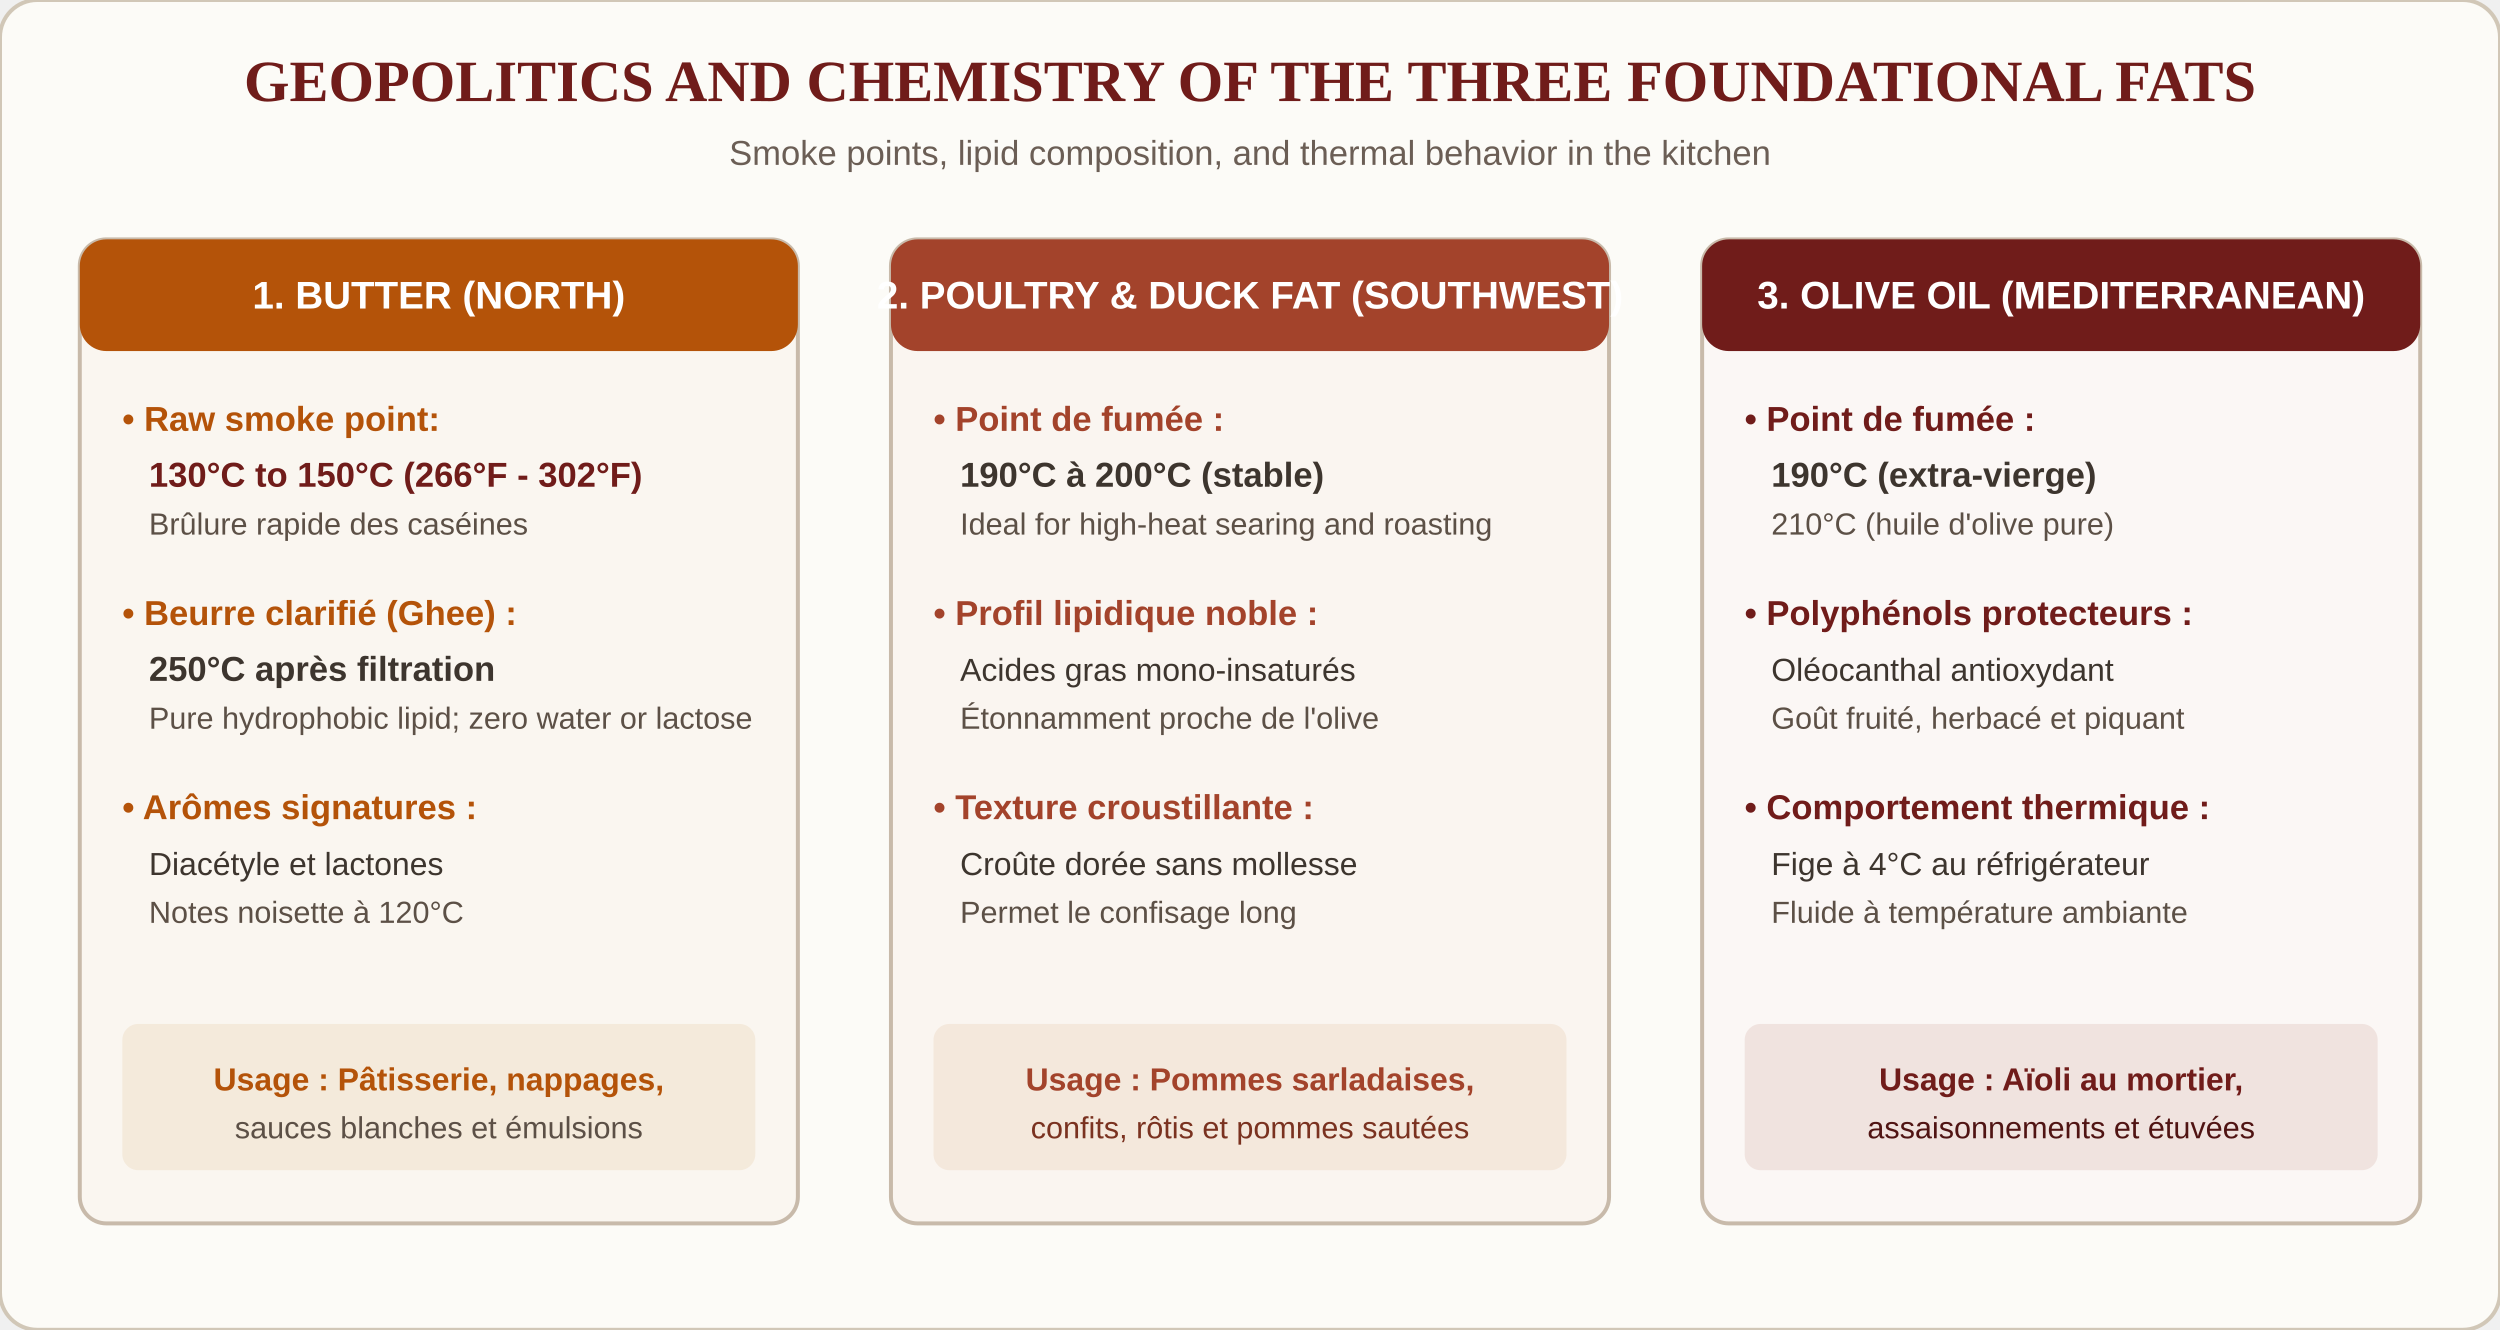
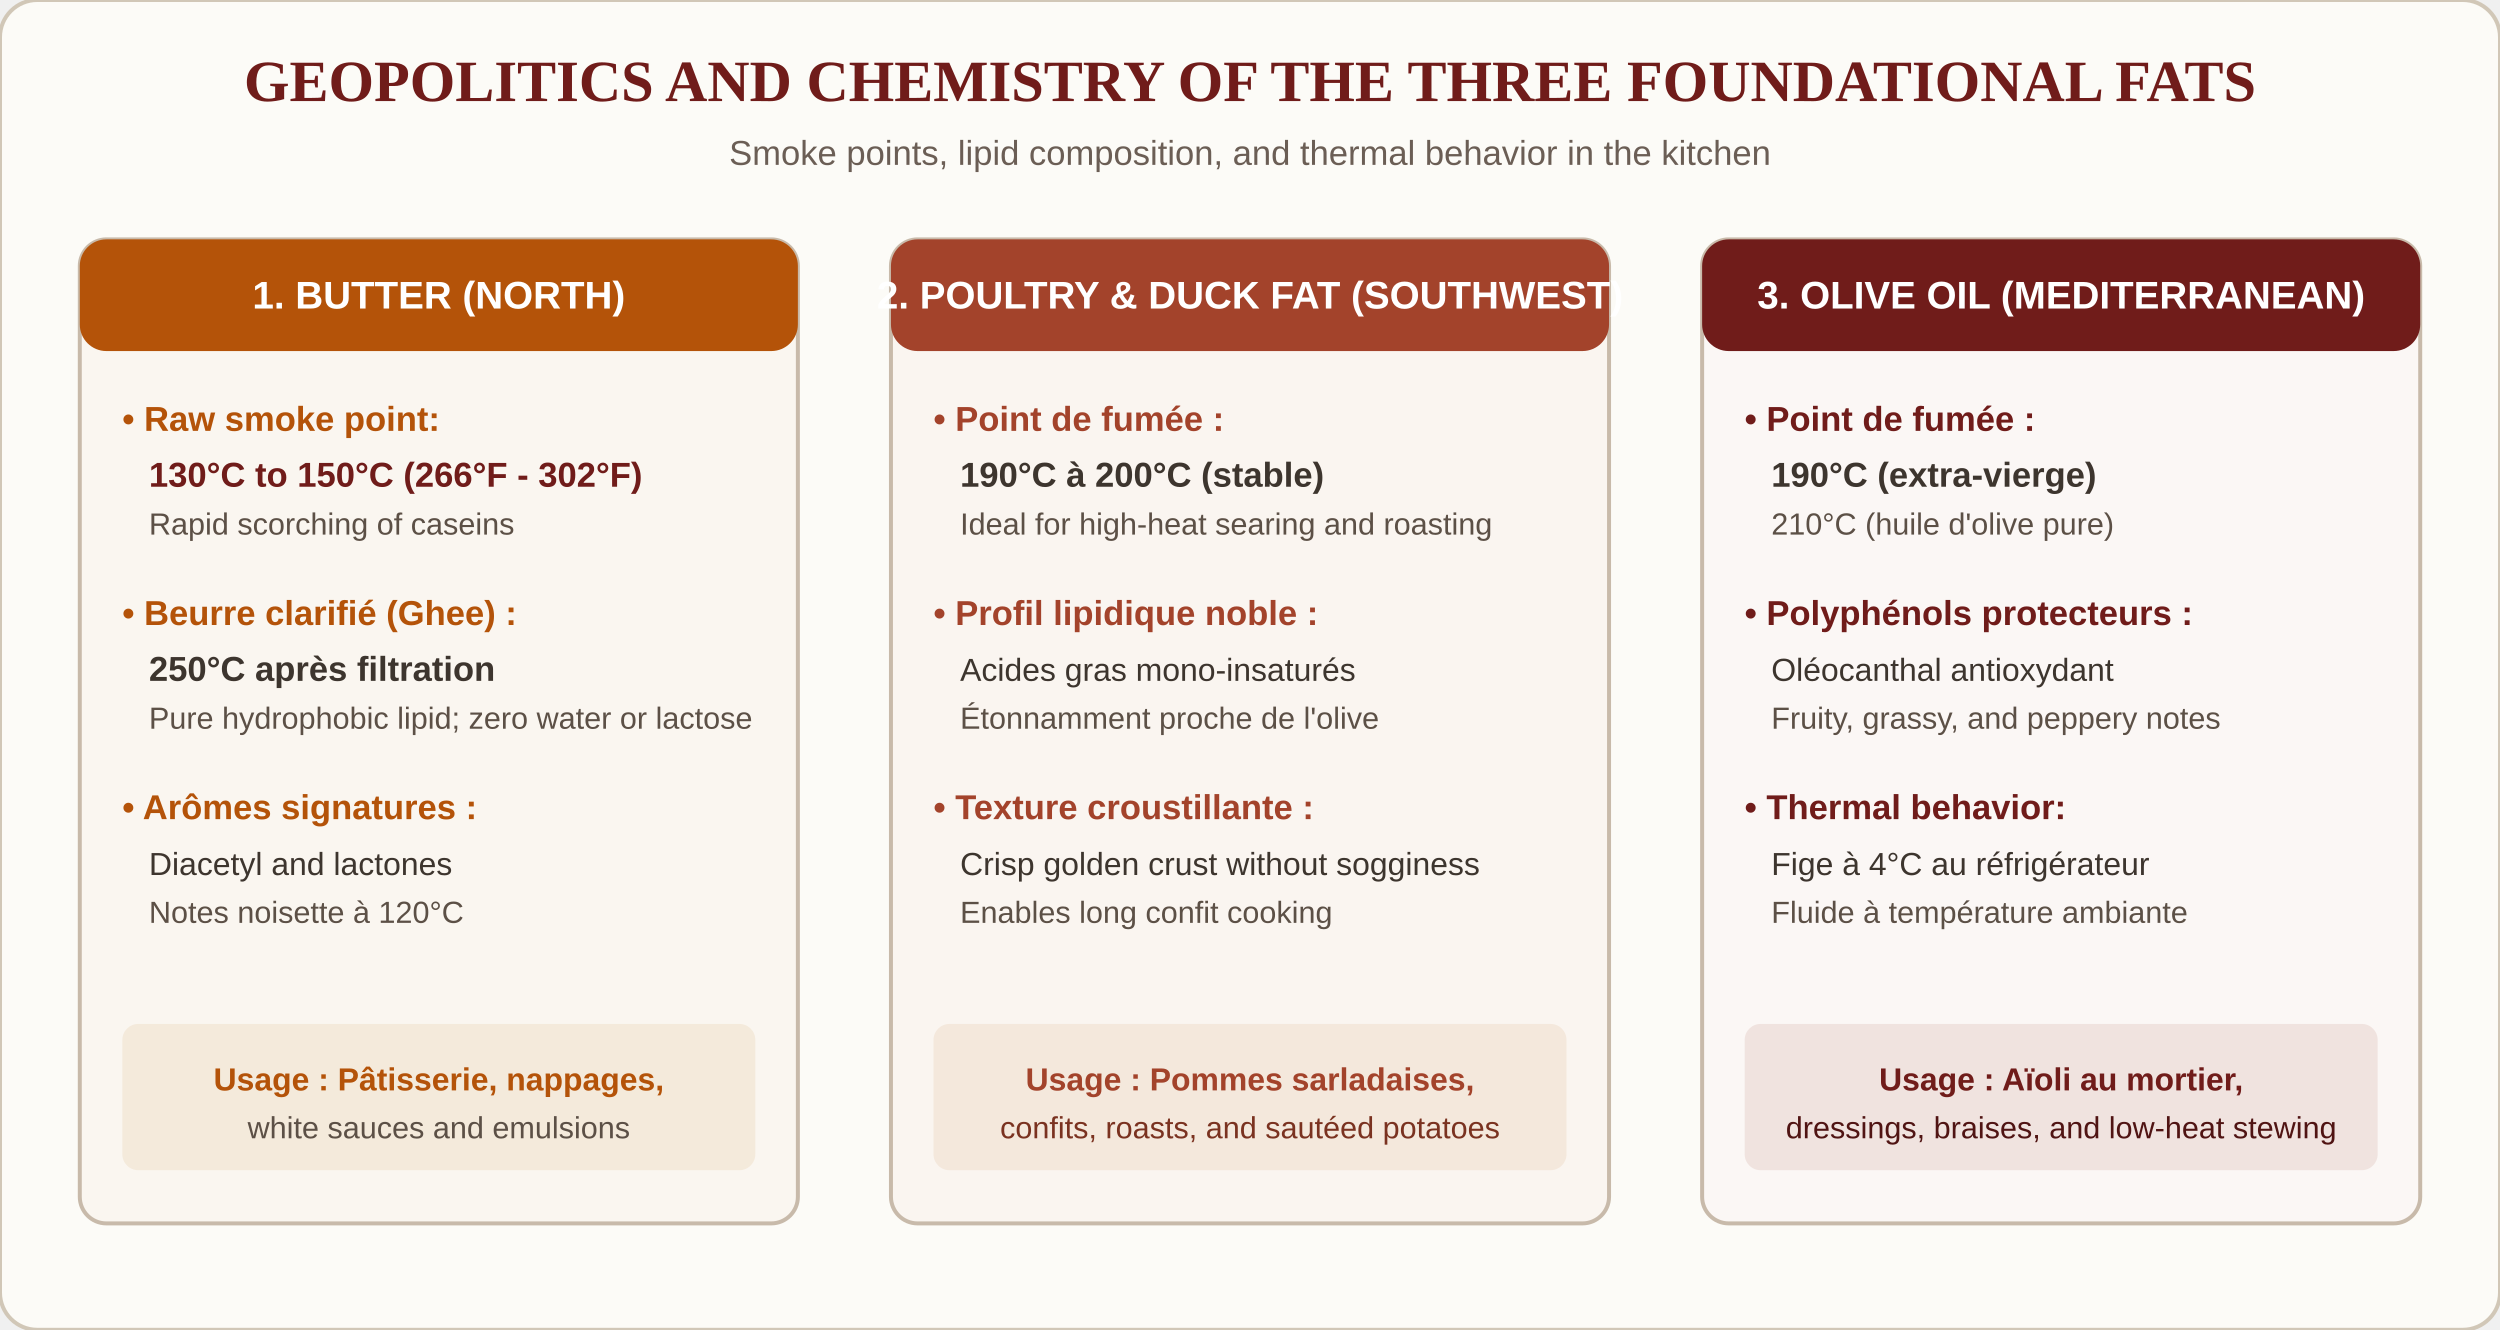
<svg xmlns="http://www.w3.org/2000/svg" viewBox="0 0 940 500" width="100%" height="100%">
  <rect width="940" height="500" rx="14" fill="#FCFBF7" stroke="#D1C7B7" stroke-width="1.5" />
  <text x="470" y="38" font-family="Liberation Serif, Georgia, serif" font-size="22" font-weight="bold" fill="#701C1A" text-anchor="middle">GEOPOLITICS AND CHEMISTRY OF THE THREE FOUNDATIONAL FATS</text>
  <text x="470" y="62" font-family="Liberation Sans, Arial, sans-serif" font-size="13" fill="#6B5E55" text-anchor="middle">Smoke points, lipid composition, and thermal behavior in the kitchen</text>
  <g transform="translate(30, 90)">
    <rect width="270" height="370" rx="10" fill="#FAF6F0" stroke="#C8BAAA" stroke-width="1.5" />
    <rect width="270" height="42" rx="10" fill="#B45309" />
    <text x="135" y="26" font-family="Liberation Sans, Arial, sans-serif" font-size="14.5" font-weight="bold" fill="#FFFFFF" text-anchor="middle">1. BUTTER (NORTH)</text>
    <text x="16" y="72" font-family="Liberation Sans, Arial, sans-serif" font-size="13" font-weight="bold" fill="#B45309">• Raw smoke point:</text>
    <text x="26" y="93" font-family="Liberation Sans, Arial, sans-serif" font-size="13" font-weight="bold" fill="#701C1A">130°C to 150°C (266°F - 302°F)</text>
-     <text x="26" y="111" font-family="Liberation Sans, Arial, sans-serif" font-size="11.5" fill="#5C5046">Brûlure rapide des caséines</text>
+     <text x="26" y="111" font-family="Liberation Sans, Arial, sans-serif" font-size="11.5" fill="#5C5046">Rapid scorching of caseins</text>
    <text x="16" y="145" font-family="Liberation Sans, Arial, sans-serif" font-size="13" font-weight="bold" fill="#B45309">• Beurre clarifié (Ghee) :</text>
    <text x="26" y="166" font-family="Liberation Sans, Arial, sans-serif" font-size="13" font-weight="bold" fill="#3D352E">250°C après filtration</text>
    <text x="26" y="184" font-family="Liberation Sans, Arial, sans-serif" font-size="11.5" fill="#5C5046">Pure hydrophobic lipid; zero water or lactose</text>
    <text x="16" y="218" font-family="Liberation Sans, Arial, sans-serif" font-size="13" font-weight="bold" fill="#B45309">• Arômes signatures :</text>
-     <text x="26" y="239" font-family="Liberation Sans, Arial, sans-serif" font-size="12" fill="#3D352E">Diacétyle et lactones</text>
+     <text x="26" y="239" font-family="Liberation Sans, Arial, sans-serif" font-size="12" fill="#3D352E">Diacetyl and lactones</text>
    <text x="26" y="257" font-family="Liberation Sans, Arial, sans-serif" font-size="11.5" fill="#5C5046">Notes noisette à 120°C</text>
    <rect x="16" y="295" width="238" height="55" rx="6" fill="#F4EADB" />
    <text x="135" y="320" font-family="Liberation Sans, Arial, sans-serif" font-size="12" font-weight="bold" fill="#B45309" text-anchor="middle">Usage : Pâtisserie, nappages,</text>
-     <text x="135" y="338" font-family="Liberation Sans, Arial, sans-serif" font-size="11.5" fill="#5C5046" text-anchor="middle">sauces blanches et émulsions</text>
+     <text x="135" y="338" font-family="Liberation Sans, Arial, sans-serif" font-size="11.5" fill="#5C5046" text-anchor="middle">white sauces and emulsions</text>
  </g>
  <g transform="translate(335, 90)">
    <rect width="270" height="370" rx="10" fill="#FAF5F0" stroke="#C8BAAA" stroke-width="1.5" />
    <rect width="270" height="42" rx="10" fill="#A3432B" />
    <text x="135" y="26" font-family="Liberation Sans, Arial, sans-serif" font-size="14.5" font-weight="bold" fill="#FFFFFF" text-anchor="middle">2. POULTRY &amp; DUCK FAT (SOUTHWEST)</text>
    <text x="16" y="72" font-family="Liberation Sans, Arial, sans-serif" font-size="13" font-weight="bold" fill="#A3432B">• Point de fumée :</text>
    <text x="26" y="93" font-family="Liberation Sans, Arial, sans-serif" font-size="13" font-weight="bold" fill="#3D352E">190°C à 200°C (stable)</text>
    <text x="26" y="111" font-family="Liberation Sans, Arial, sans-serif" font-size="11.5" fill="#5C5046">Ideal for high-heat searing and roasting</text>
    <text x="16" y="145" font-family="Liberation Sans, Arial, sans-serif" font-size="13" font-weight="bold" fill="#A3432B">• Profil lipidique noble :</text>
    <text x="26" y="166" font-family="Liberation Sans, Arial, sans-serif" font-size="12" fill="#3D352E">Acides gras mono-insaturés</text>
    <text x="26" y="184" font-family="Liberation Sans, Arial, sans-serif" font-size="11.5" fill="#5C5046">Étonnamment proche de l'olive</text>
    <text x="16" y="218" font-family="Liberation Sans, Arial, sans-serif" font-size="13" font-weight="bold" fill="#A3432B">• Texture croustillante :</text>
-     <text x="26" y="239" font-family="Liberation Sans, Arial, sans-serif" font-size="12" fill="#3D352E">Croûte dorée sans mollesse</text>
-     <text x="26" y="257" font-family="Liberation Sans, Arial, sans-serif" font-size="11.5" fill="#5C5046">Permet le confisage long</text>
+     <text x="26" y="239" font-family="Liberation Sans, Arial, sans-serif" font-size="12" fill="#3D352E">Crisp golden crust without sogginess</text>
+     <text x="26" y="257" font-family="Liberation Sans, Arial, sans-serif" font-size="11.5" fill="#5C5046">Enables long confit cooking</text>
    <rect x="16" y="295" width="238" height="55" rx="6" fill="#F4E8DC" />
    <text x="135" y="320" font-family="Liberation Sans, Arial, sans-serif" font-size="12" font-weight="bold" fill="#A3432B" text-anchor="middle">Usage : Pommes sarladaises,</text>
-     <text x="135" y="338" font-family="Liberation Sans, Arial, sans-serif" font-size="11.5" fill="#7A3220" text-anchor="middle">confits, rôtis et pommes sautées</text>
+     <text x="135" y="338" font-family="Liberation Sans, Arial, sans-serif" font-size="11.5" fill="#7A3220" text-anchor="middle">confits, roasts, and sautéed potatoes</text>
  </g>
  <g transform="translate(640, 90)">
    <rect width="270" height="370" rx="10" fill="#FBF7F5" stroke="#C8BAAA" stroke-width="1.5" />
    <rect width="270" height="42" rx="10" fill="#701C1A" />
    <text x="135" y="26" font-family="Liberation Sans, Arial, sans-serif" font-size="14.5" font-weight="bold" fill="#FFFFFF" text-anchor="middle">3. OLIVE OIL (MEDITERRANEAN)</text>
    <text x="16" y="72" font-family="Liberation Sans, Arial, sans-serif" font-size="13" font-weight="bold" fill="#701C1A">• Point de fumée :</text>
    <text x="26" y="93" font-family="Liberation Sans, Arial, sans-serif" font-size="13" font-weight="bold" fill="#3D352E">190°C (extra-vierge)</text>
    <text x="26" y="111" font-family="Liberation Sans, Arial, sans-serif" font-size="11.5" fill="#5C5046">210°C (huile d'olive pure)</text>
    <text x="16" y="145" font-family="Liberation Sans, Arial, sans-serif" font-size="13" font-weight="bold" fill="#701C1A">• Polyphénols protecteurs :</text>
    <text x="26" y="166" font-family="Liberation Sans, Arial, sans-serif" font-size="12" fill="#3D352E">Oléocanthal antioxydant</text>
-     <text x="26" y="184" font-family="Liberation Sans, Arial, sans-serif" font-size="11.5" fill="#5C5046">Goût fruité, herbacé et piquant</text>
-     <text x="16" y="218" font-family="Liberation Sans, Arial, sans-serif" font-size="13" font-weight="bold" fill="#701C1A">• Comportement thermique :</text>
+     <text x="26" y="184" font-family="Liberation Sans, Arial, sans-serif" font-size="11.5" fill="#5C5046">Fruity, grassy, and peppery notes</text>
+     <text x="16" y="218" font-family="Liberation Sans, Arial, sans-serif" font-size="13" font-weight="bold" fill="#701C1A">• Thermal behavior:</text>
    <text x="26" y="239" font-family="Liberation Sans, Arial, sans-serif" font-size="12" fill="#3D352E">Fige à 4°C au réfrigérateur</text>
    <text x="26" y="257" font-family="Liberation Sans, Arial, sans-serif" font-size="11.5" fill="#5C5046">Fluide à température ambiante</text>
    <rect x="16" y="295" width="238" height="55" rx="6" fill="#F0E3DF" />
    <text x="135" y="320" font-family="Liberation Sans, Arial, sans-serif" font-size="12" font-weight="bold" fill="#701C1A" text-anchor="middle">Usage : Aïoli au mortier,</text>
-     <text x="135" y="338" font-family="Liberation Sans, Arial, sans-serif" font-size="11.5" fill="#501413" text-anchor="middle">assaisonnements et étuvées</text>
+     <text x="135" y="338" font-family="Liberation Sans, Arial, sans-serif" font-size="11.5" fill="#501413" text-anchor="middle">dressings, braises, and low-heat stewing</text>
  </g>
</svg>
